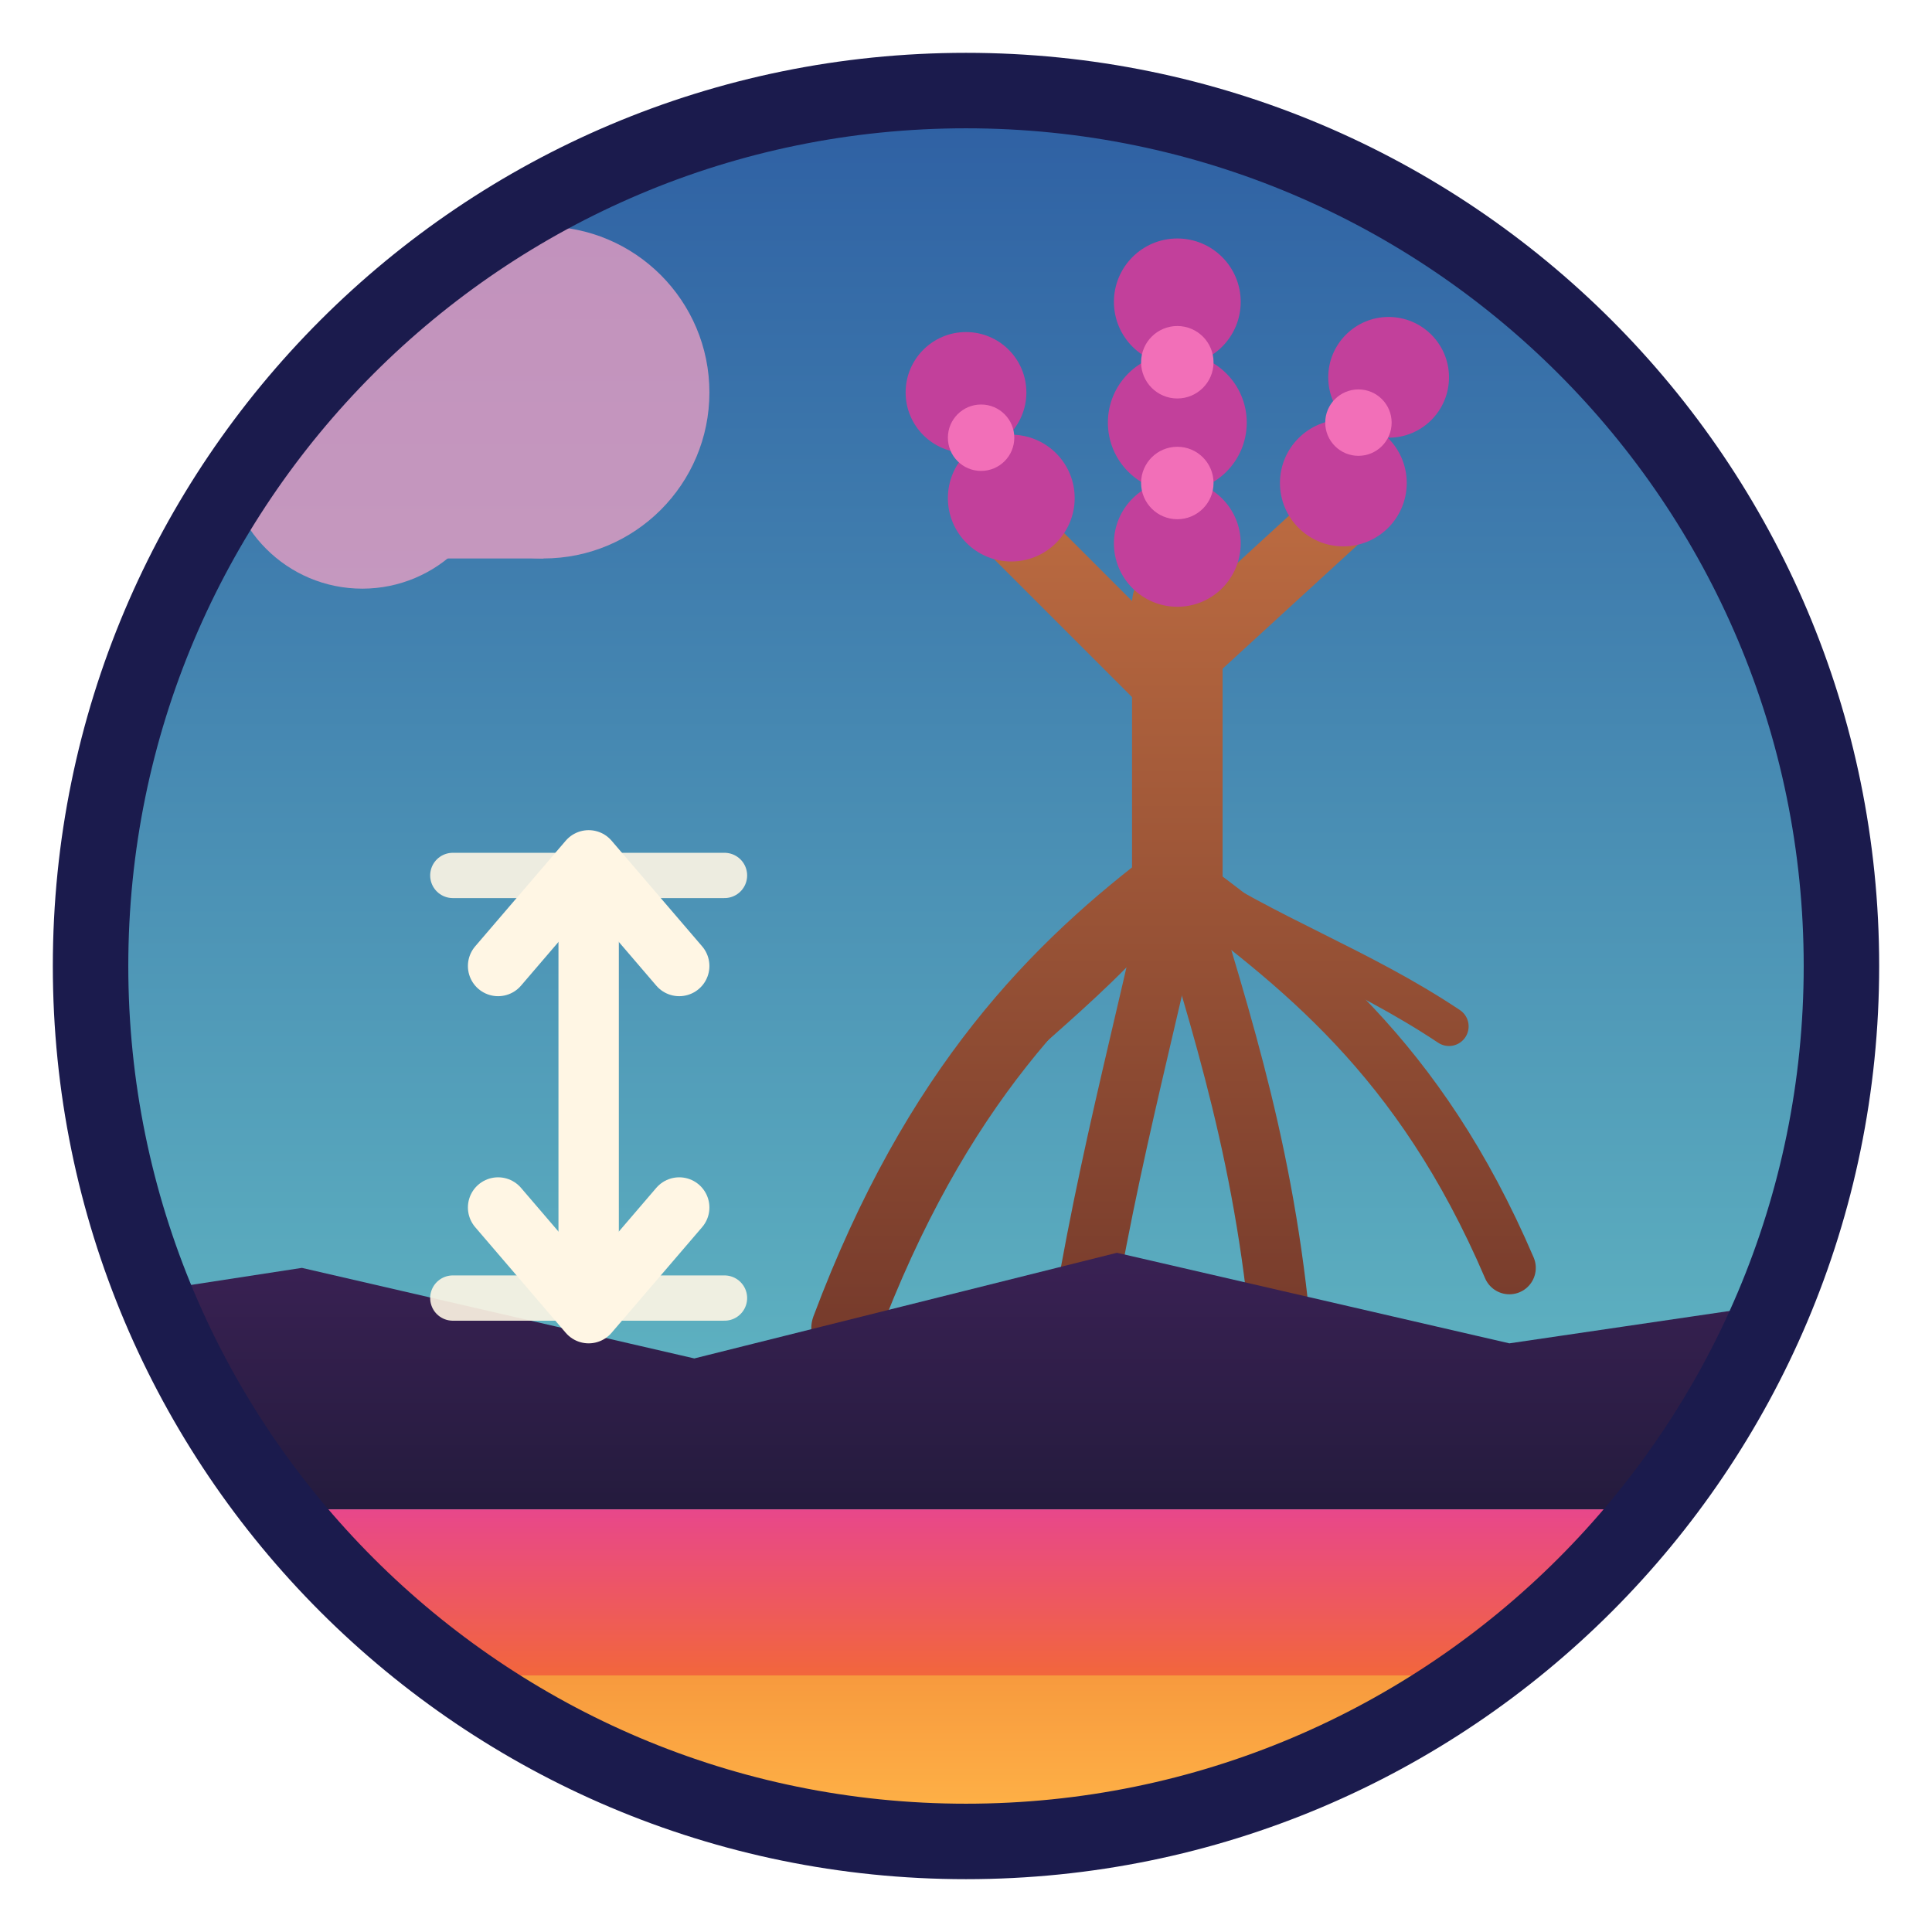
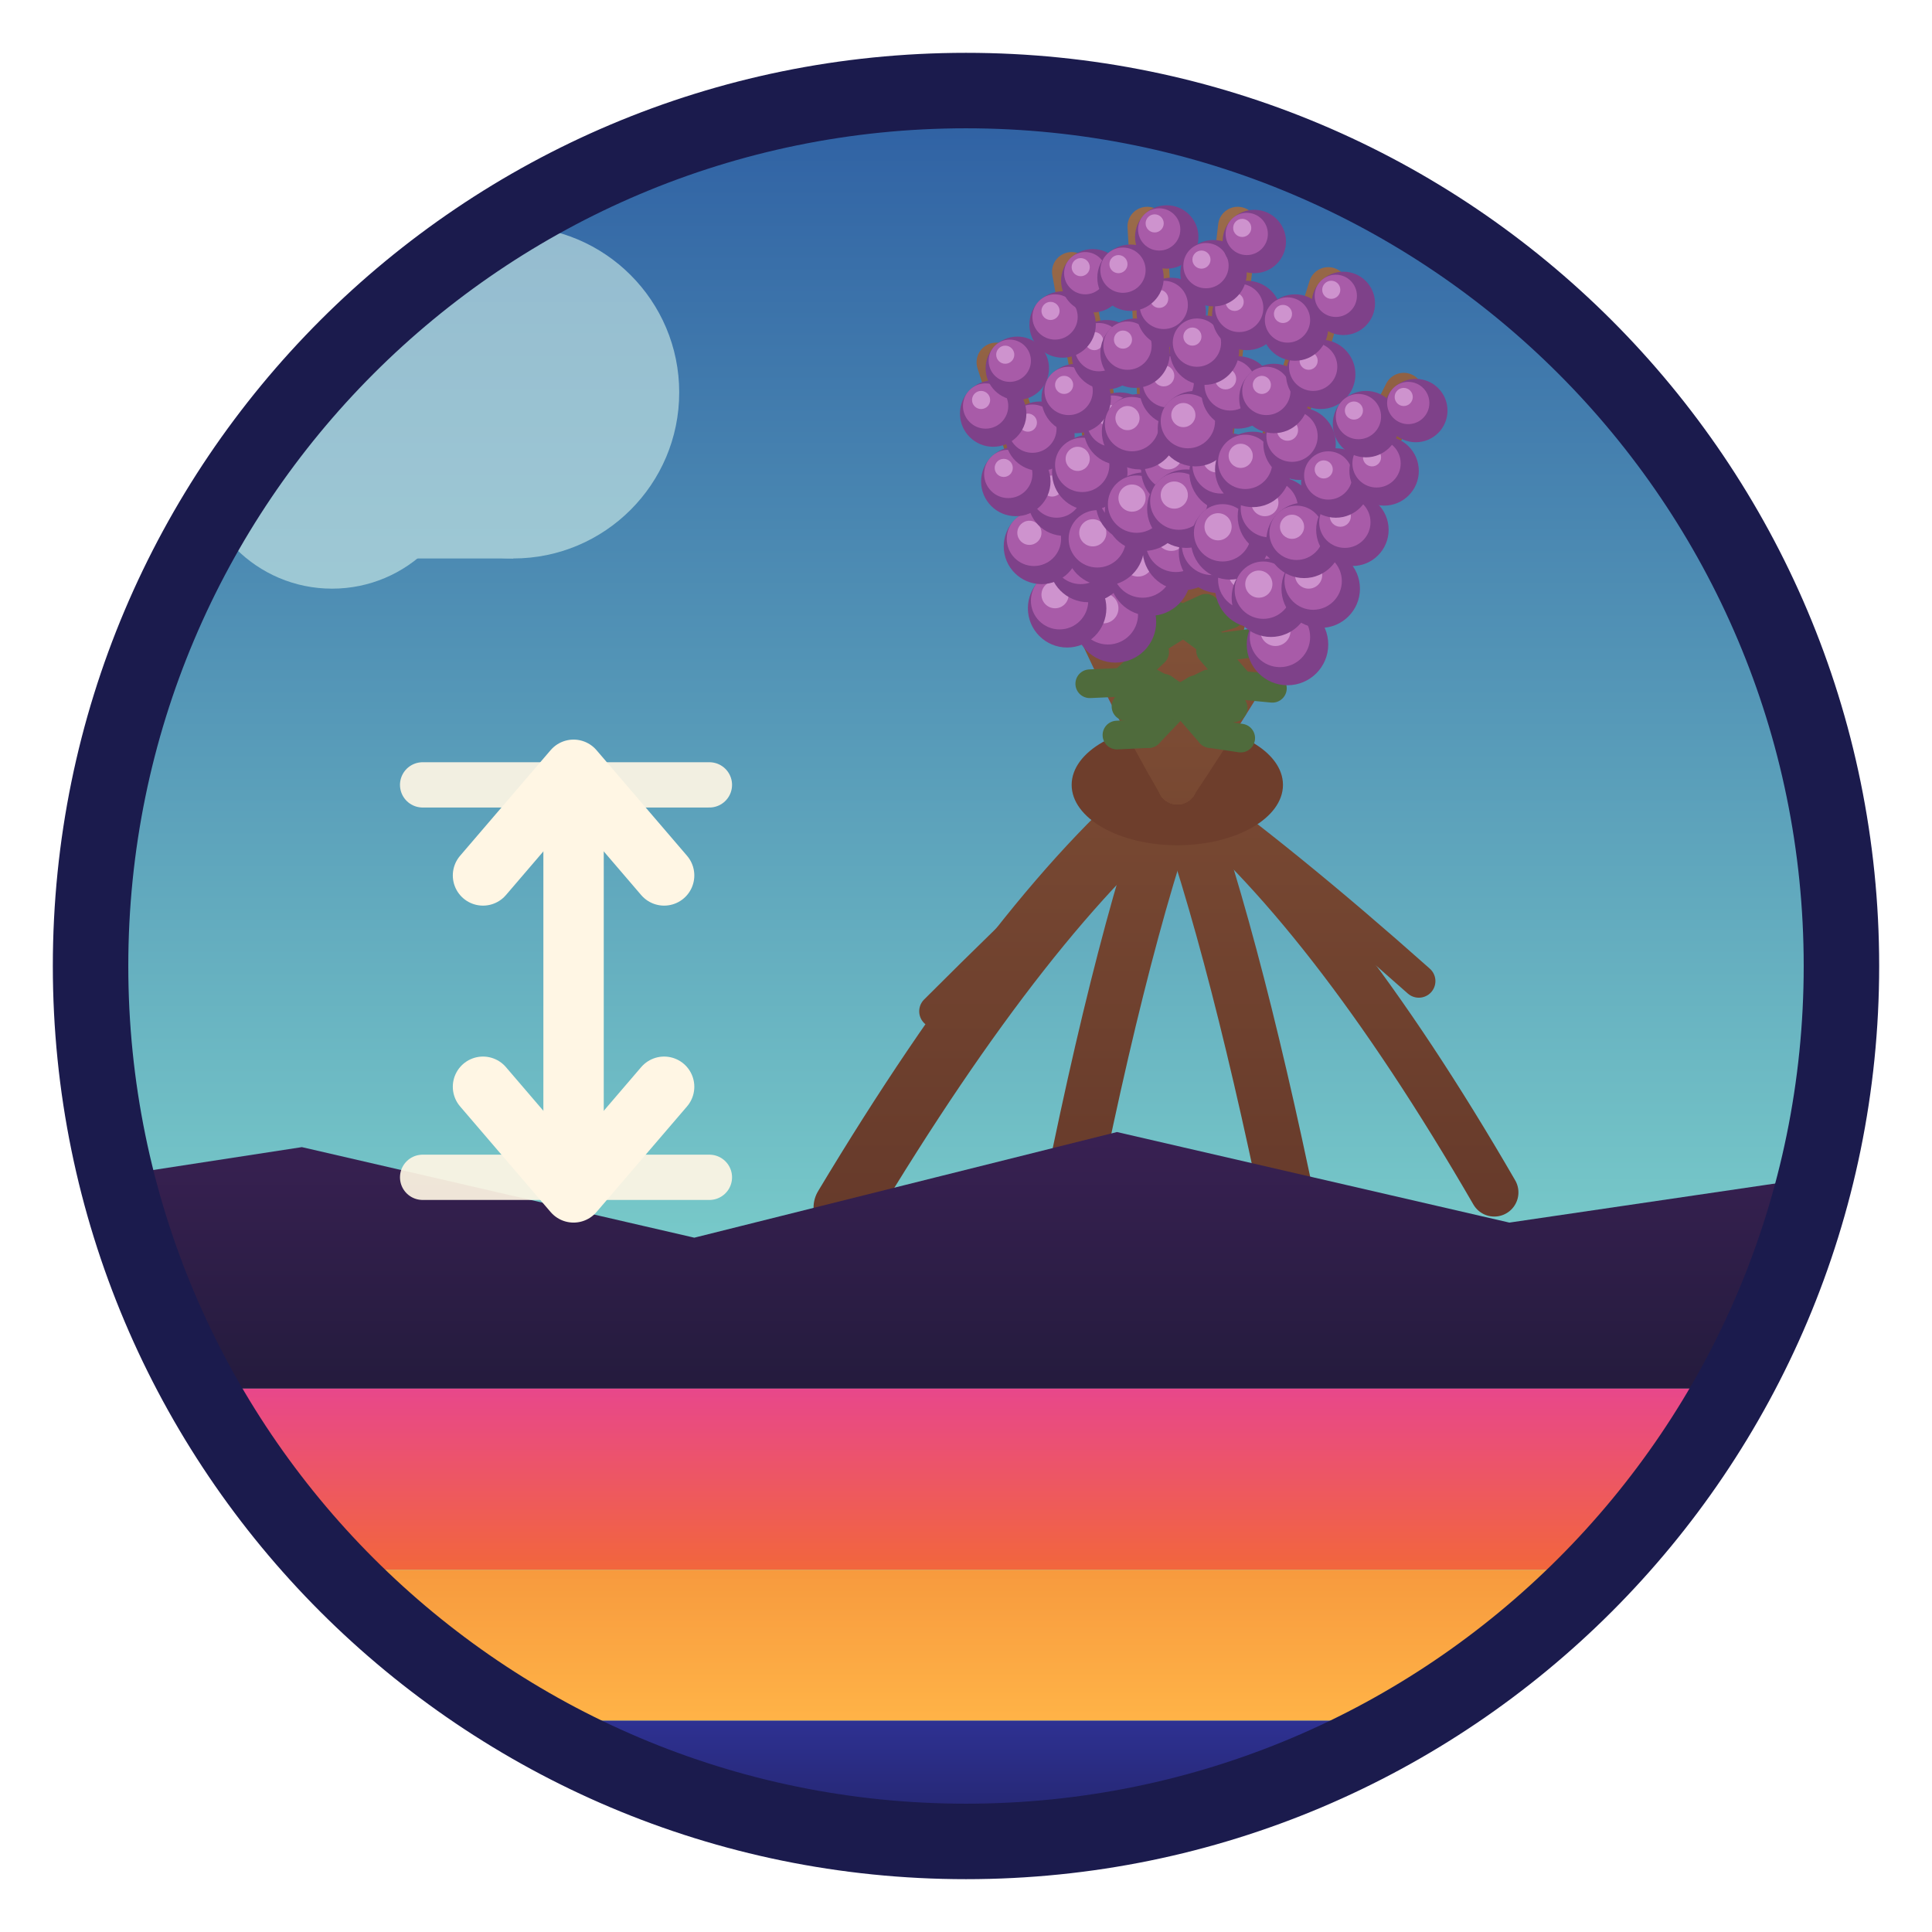
<svg xmlns="http://www.w3.org/2000/svg" viewBox="0 0 128 128" role="img" aria-label="PeatProbe">
  <defs>
    <clipPath id="pp-clip">
      <circle cx="64" cy="64" r="58" />
    </clipPath>
-     <linearGradient id="pp-sky" x1="0" y1="0" x2="0" y2="1">
+     <linearGradient id="pp-sky" gradientUnits="userSpaceOnUse" x1="0" y1="6" x2="0" y2="90">
      <stop offset="0" stop-color="#2E5FA3" />
-       <stop offset="1" stop-color="#6FCFCB" />
-     </linearGradient>
-     <linearGradient id="pp-char" x1="0" y1="0" x2="0" y2="1">
+       <stop offset="1" stop-color="#7FD4CD" />
+     </linearGradient>
+     <linearGradient id="pp-char" gradientUnits="userSpaceOnUse" x1="0" y1="74" x2="0" y2="92">
      <stop offset="0" stop-color="#3A2154" />
      <stop offset="1" stop-color="#241B3D" />
    </linearGradient>
-     <linearGradient id="pp-s1" x1="0" y1="0" x2="0" y2="1">
+     <linearGradient id="pp-s1" gradientUnits="userSpaceOnUse" x1="0" y1="92" x2="0" y2="104">
      <stop offset="0" stop-color="#E8478B" />
      <stop offset="1" stop-color="#F2663C" />
    </linearGradient>
-     <linearGradient id="pp-s2" x1="0" y1="0" x2="0" y2="1">
+     <linearGradient id="pp-s2" gradientUnits="userSpaceOnUse" x1="0" y1="104" x2="0" y2="114">
      <stop offset="0" stop-color="#F79A3E" />
      <stop offset="1" stop-color="#FFB347" />
    </linearGradient>
-     <linearGradient id="pp-s3" x1="0" y1="0" x2="0" y2="1">
+     <linearGradient id="pp-s3" gradientUnits="userSpaceOnUse" x1="0" y1="114" x2="0" y2="128">
      <stop offset="0" stop-color="#2E3192" />
      <stop offset="1" stop-color="#1B1B4D" />
    </linearGradient>
-     <linearGradient id="pp-wood" gradientUnits="userSpaceOnUse" x1="0" y1="30" x2="0" y2="95">
-       <stop offset="0" stop-color="#C06E42" />
-       <stop offset="1" stop-color="#6E3529" />
+     <linearGradient id="pp-wood" gradientUnits="userSpaceOnUse" x1="0" y1="14" x2="0" y2="94">
+       <stop offset="0" stop-color="#9A6B4A" />
+       <stop offset=".45" stop-color="#7A4A33" />
+       <stop offset="1" stop-color="#5E3327" />
    </linearGradient>
  </defs>
  <circle cx="64" cy="64" r="58" fill="url(#pp-sky)" />
  <g clip-path="url(#pp-clip)">
-     <g fill="#F2A0C4" opacity=".75">
-       <circle cx="24" cy="30" r="9" />
-       <circle cx="36" cy="26" r="11" />
-       <rect x="24" y="28" width="12" height="9" />
+     <g fill="#CFEDE8" opacity=".62">
+       <circle cx="22" cy="30" r="9" />
+       <circle cx="34" cy="26" r="11" />
+       <rect x="22" y="28" width="12" height="9" />
    </g>
    <g stroke="url(#pp-wood)" stroke-linecap="round" fill="none">
-       <path d="M78,58 L78,40" stroke-width="6" />
-       <path d="M78,46 L66,34" stroke-width="4.5" />
-       <path d="M78,44 L90,33" stroke-width="4.5" />
-     </g>
-     <g fill="#C2409B">
-       <circle cx="78" cy="20" r="4.2" />
-       <circle cx="78" cy="28" r="4.6" />
-       <circle cx="78" cy="36" r="4.2" />
-       <circle cx="64" cy="26" r="4" />
-       <circle cx="67" cy="33" r="4.2" />
-       <circle cx="92" cy="25" r="4" />
-       <circle cx="89" cy="32" r="4.2" />
-     </g>
-     <g fill="#F26FB8">
-       <circle cx="78" cy="24" r="2.4" />
-       <circle cx="78" cy="32" r="2.4" />
-       <circle cx="65" cy="29" r="2.2" />
-       <circle cx="90" cy="28" r="2.2" />
-     </g>
+       <path d="M78.0,52.0 Q68,60 56,80" stroke-width="4.2" />
+       <path d="M78.0,52.0 Q74,63 70,84" stroke-width="3.6" />
+       <path d="M78.0,52.0 Q82,63 86,83" stroke-width="3.6" />
+       <path d="M78.0,52.0 Q88,60 99,79" stroke-width="3.2" />
+       <path d="M78.0,52.0 Q72,57 62,67" stroke-width="2.2" />
+       <path d="M78.0,52.0 Q85,57 94,65" stroke-width="2.2" />
+     </g>
+     <ellipse cx="78.0" cy="52.0" rx="7" ry="4" fill="#6E3E2C" />
    <g stroke="url(#pp-wood)" stroke-linecap="round" fill="none">
-       <path d="M78,58 C70,64 62,72 56,88" stroke-width="4.5" />
-       <path d="M78,58 C76,68 73,78 71,92" stroke-width="4" />
-       <path d="M78,58 C81,68 84,77 85,90" stroke-width="4" />
-       <path d="M78,58 C86,64 94,70 100,84" stroke-width="3.5" />
-       <path d="M78,58 C74,64 68,68 62,74" stroke-width="2.6" />
-       <path d="M78,58 C84,62 90,64 96,68" stroke-width="2.6" />
-     </g>
-     <path d="M-6,88 L20,84 L46,90 L74,83 L100,89 L134,84 L134,100 L-6,100 Z" fill="url(#pp-char)" />
-     <rect x="-6" y="100" width="140" height="11" fill="url(#pp-s1)" />
-     <rect x="-6" y="111" width="140" height="10" fill="url(#pp-s2)" />
-     <rect x="-6" y="121" width="140" height="12" fill="url(#pp-s3)" />
+       <path d="M78.0,52.0 Q71,40 66,24" stroke-width="2.6" />
+       <path d="M78.0,52.0 Q74,35 71,18" stroke-width="2.6" />
+       <path d="M78.0,52.0 Q77,32 76,15" stroke-width="2.6" />
+       <path d="M78.0,52.0 Q80,32 82,15" stroke-width="2.6" />
+       <path d="M78.0,52.0 Q83,35 88,19" stroke-width="2.6" />
+       <path d="M78.0,52.0 Q86,40 93,26" stroke-width="2.6" />
+     </g>
+     <g stroke="#4F6B3C" stroke-width="1.9" stroke-linecap="round">
+       <line x1="76.1" y1="48.6" x2="78.2" y2="46.4" />
+       <line x1="76.1" y1="48.6" x2="74.0" y2="48.7" />
+       <line x1="74.4" y1="45.2" x2="76.5" y2="43.2" />
+       <line x1="74.4" y1="45.2" x2="72.2" y2="45.3" />
+       <line x1="76.9" y1="47.2" x2="79.2" y2="45.7" />
+       <line x1="76.9" y1="47.2" x2="74.6" y2="46.8" />
+       <line x1="75.9" y1="42.8" x2="78.3" y2="41.3" />
+       <line x1="75.9" y1="42.8" x2="73.6" y2="42.3" />
+       <line x1="77.7" y1="46.5" x2="80.1" y2="45.3" />
+       <line x1="77.7" y1="46.5" x2="75.3" y2="45.6" />
+       <line x1="77.5" y1="41.4" x2="79.9" y2="40.3" />
+       <line x1="77.5" y1="41.4" x2="75.1" y2="40.5" />
+       <line x1="78.6" y1="46.5" x2="80.9" y2="45.7" />
+       <line x1="78.6" y1="46.5" x2="76.2" y2="45.2" />
+       <line x1="79.1" y1="41.4" x2="81.5" y2="40.7" />
+       <line x1="79.1" y1="41.4" x2="76.7" y2="40.2" />
+       <line x1="79.4" y1="47.3" x2="81.7" y2="46.9" />
+       <line x1="79.4" y1="47.3" x2="77.1" y2="45.6" />
+       <line x1="80.7" y1="42.9" x2="83.0" y2="42.6" />
+       <line x1="80.7" y1="42.9" x2="78.4" y2="41.2" />
+       <line x1="80.2" y1="48.6" x2="82.2" y2="48.9" />
+       <line x1="80.2" y1="48.6" x2="78.2" y2="46.3" />
+       <line x1="82.2" y1="45.4" x2="84.3" y2="45.6" />
+       <line x1="82.2" y1="45.4" x2="80.2" y2="43.1" />
+     </g>
+     <g>
+       <circle cx="73.9" cy="41.2" r="2.7" fill="#7E4189" />
+       <circle cx="73.4" cy="40.7" r="2.0" fill="#A85BA8" />
+       <circle cx="73.1" cy="40.3" r="1.0" fill="#CE93CE" />
+       <circle cx="70.7" cy="40.3" r="2.6" fill="#7E4189" />
+       <circle cx="70.2" cy="39.8" r="1.9" fill="#A85BA8" />
+       <circle cx="69.9" cy="39.4" r="0.9" fill="#CE93CE" />
+       <circle cx="72.1" cy="37.3" r="2.6" fill="#7E4189" />
+       <circle cx="71.6" cy="36.8" r="1.9" fill="#A85BA8" />
+       <circle cx="71.3" cy="36.4" r="0.9" fill="#CE93CE" />
+       <circle cx="69.0" cy="36.2" r="2.5" fill="#7E4189" />
+       <circle cx="68.5" cy="35.7" r="1.8" fill="#A85BA8" />
+       <circle cx="68.2" cy="35.3" r="0.8" fill="#CE93CE" />
+       <circle cx="70.5" cy="33.1" r="2.4" fill="#7E4189" />
+       <circle cx="70.0" cy="32.6" r="1.7" fill="#A85BA8" />
+       <circle cx="69.7" cy="32.2" r="0.7" fill="#CE93CE" />
+       <circle cx="67.3" cy="31.9" r="2.3" fill="#7E4189" />
+       <circle cx="66.8" cy="31.4" r="1.6" fill="#A85BA8" />
+       <circle cx="66.5" cy="31.0" r="0.6" fill="#CE93CE" />
+       <circle cx="68.9" cy="28.9" r="2.3" fill="#7E4189" />
+       <circle cx="68.4" cy="28.4" r="1.6" fill="#A85BA8" />
+       <circle cx="68.1" cy="28.0" r="0.6" fill="#CE93CE" />
+       <circle cx="65.8" cy="27.4" r="2.2" fill="#7E4189" />
+       <circle cx="65.3" cy="26.9" r="1.5" fill="#A85BA8" />
+       <circle cx="65.0" cy="26.5" r="0.6" fill="#CE93CE" />
+       <circle cx="67.4" cy="24.4" r="2.1" fill="#7E4189" />
+       <circle cx="66.9" cy="23.9" r="1.4" fill="#A85BA8" />
+       <circle cx="66.6" cy="23.5" r="0.6" fill="#CE93CE" />
+       <circle cx="76.2" cy="38.1" r="2.7" fill="#7E4189" />
+       <circle cx="75.7" cy="37.6" r="2.0" fill="#A85BA8" />
+       <circle cx="75.4" cy="37.2" r="1.0" fill="#CE93CE" />
+       <circle cx="73.2" cy="36.2" r="2.6" fill="#7E4189" />
+       <circle cx="72.7" cy="35.7" r="1.9" fill="#A85BA8" />
+       <circle cx="72.4" cy="35.3" r="0.9" fill="#CE93CE" />
+       <circle cx="75.2" cy="33.3" r="2.6" fill="#7E4189" />
+       <circle cx="74.7" cy="32.8" r="1.9" fill="#A85BA8" />
+       <circle cx="74.4" cy="32.4" r="0.9" fill="#CE93CE" />
+       <circle cx="72.2" cy="31.3" r="2.5" fill="#7E4189" />
+       <circle cx="71.7" cy="30.8" r="1.8" fill="#A85BA8" />
+       <circle cx="71.4" cy="30.4" r="0.8" fill="#CE93CE" />
+       <circle cx="74.2" cy="28.4" r="2.4" fill="#7E4189" />
+       <circle cx="73.7" cy="27.9" r="1.7" fill="#A85BA8" />
+       <circle cx="73.4" cy="27.5" r="0.7" fill="#CE93CE" />
+       <circle cx="71.3" cy="26.4" r="2.3" fill="#7E4189" />
+       <circle cx="70.8" cy="25.9" r="1.6" fill="#A85BA8" />
+       <circle cx="70.5" cy="25.5" r="0.6" fill="#CE93CE" />
+       <circle cx="73.3" cy="23.5" r="2.3" fill="#7E4189" />
+       <circle cx="72.8" cy="23.0" r="1.6" fill="#A85BA8" />
+       <circle cx="72.5" cy="22.6" r="0.6" fill="#CE93CE" />
+       <circle cx="70.4" cy="21.5" r="2.2" fill="#7E4189" />
+       <circle cx="69.9" cy="21.0" r="1.5" fill="#A85BA8" />
+       <circle cx="69.6" cy="20.6" r="0.6" fill="#CE93CE" />
+       <circle cx="72.4" cy="18.6" r="2.1" fill="#7E4189" />
+       <circle cx="71.9" cy="18.1" r="1.4" fill="#A85BA8" />
+       <circle cx="71.6" cy="17.7" r="0.6" fill="#CE93CE" />
+       <circle cx="78.4" cy="36.4" r="2.7" fill="#7E4189" />
+       <circle cx="77.9" cy="35.9" r="2.0" fill="#A85BA8" />
+       <circle cx="77.6" cy="35.5" r="1.0" fill="#CE93CE" />
+       <circle cx="75.8" cy="33.9" r="2.6" fill="#7E4189" />
+       <circle cx="75.3" cy="33.4" r="1.9" fill="#A85BA8" />
+       <circle cx="75.0" cy="33.0" r="0.9" fill="#CE93CE" />
+       <circle cx="78.2" cy="31.1" r="2.6" fill="#7E4189" />
+       <circle cx="77.7" cy="30.6" r="1.9" fill="#A85BA8" />
+       <circle cx="77.4" cy="30.2" r="0.9" fill="#CE93CE" />
+       <circle cx="75.5" cy="28.6" r="2.5" fill="#7E4189" />
+       <circle cx="75.0" cy="28.1" r="1.8" fill="#A85BA8" />
+       <circle cx="74.7" cy="27.7" r="0.8" fill="#CE93CE" />
+       <circle cx="77.9" cy="25.8" r="2.4" fill="#7E4189" />
+       <circle cx="77.4" cy="25.3" r="1.7" fill="#A85BA8" />
+       <circle cx="77.1" cy="24.9" r="0.7" fill="#CE93CE" />
+       <circle cx="75.2" cy="23.4" r="2.3" fill="#7E4189" />
+       <circle cx="74.7" cy="22.9" r="1.6" fill="#A85BA8" />
+       <circle cx="74.4" cy="22.5" r="0.6" fill="#CE93CE" />
+       <circle cx="77.6" cy="20.7" r="2.3" fill="#7E4189" />
+       <circle cx="77.1" cy="20.2" r="1.6" fill="#A85BA8" />
+       <circle cx="76.8" cy="19.8" r="0.6" fill="#CE93CE" />
+       <circle cx="74.9" cy="18.4" r="2.2" fill="#7E4189" />
+       <circle cx="74.4" cy="17.9" r="1.5" fill="#A85BA8" />
+       <circle cx="74.1" cy="17.5" r="0.6" fill="#CE93CE" />
+       <circle cx="77.3" cy="15.7" r="2.1" fill="#7E4189" />
+       <circle cx="76.8" cy="15.2" r="1.4" fill="#A85BA8" />
+       <circle cx="76.5" cy="14.8" r="0.6" fill="#CE93CE" />
+       <circle cx="80.8" cy="36.6" r="2.7" fill="#7E4189" />
+       <circle cx="80.3" cy="36.1" r="2.0" fill="#A85BA8" />
+       <circle cx="80.0" cy="35.7" r="1.0" fill="#CE93CE" />
+       <circle cx="78.6" cy="33.7" r="2.6" fill="#7E4189" />
+       <circle cx="78.1" cy="33.2" r="1.9" fill="#A85BA8" />
+       <circle cx="77.8" cy="32.8" r="0.9" fill="#CE93CE" />
+       <circle cx="81.4" cy="31.3" r="2.6" fill="#7E4189" />
+       <circle cx="80.9" cy="30.8" r="1.9" fill="#A85BA8" />
+       <circle cx="80.6" cy="30.4" r="0.9" fill="#CE93CE" />
+       <circle cx="79.2" cy="28.4" r="2.5" fill="#7E4189" />
+       <circle cx="78.7" cy="27.9" r="1.8" fill="#A85BA8" />
+       <circle cx="78.4" cy="27.5" r="0.8" fill="#CE93CE" />
+       <circle cx="82.0" cy="26.0" r="2.4" fill="#7E4189" />
+       <circle cx="81.5" cy="25.5" r="1.7" fill="#A85BA8" />
+       <circle cx="81.2" cy="25.1" r="0.7" fill="#CE93CE" />
+       <circle cx="79.8" cy="23.2" r="2.3" fill="#7E4189" />
+       <circle cx="79.3" cy="22.7" r="1.6" fill="#A85BA8" />
+       <circle cx="79.0" cy="22.3" r="0.6" fill="#CE93CE" />
+       <circle cx="82.6" cy="20.9" r="2.3" fill="#7E4189" />
+       <circle cx="82.1" cy="20.4" r="1.6" fill="#A85BA8" />
+       <circle cx="81.8" cy="20.0" r="0.6" fill="#CE93CE" />
+       <circle cx="80.4" cy="18.1" r="2.2" fill="#7E4189" />
+       <circle cx="79.9" cy="17.6" r="1.5" fill="#A85BA8" />
+       <circle cx="79.6" cy="17.2" r="0.6" fill="#CE93CE" />
+       <circle cx="83.1" cy="16.0" r="2.1" fill="#7E4189" />
+       <circle cx="82.6" cy="15.5" r="1.4" fill="#A85BA8" />
+       <circle cx="82.3" cy="15.1" r="0.6" fill="#CE93CE" />
+       <circle cx="83.2" cy="38.9" r="2.7" fill="#7E4189" />
+       <circle cx="82.7" cy="38.4" r="2.0" fill="#A85BA8" />
+       <circle cx="82.4" cy="38.0" r="1.0" fill="#CE93CE" />
+       <circle cx="81.5" cy="35.8" r="2.6" fill="#7E4189" />
+       <circle cx="81.0" cy="35.3" r="1.9" fill="#A85BA8" />
+       <circle cx="80.7" cy="34.9" r="0.9" fill="#CE93CE" />
+       <circle cx="84.6" cy="34.2" r="2.6" fill="#7E4189" />
+       <circle cx="84.1" cy="33.7" r="1.9" fill="#A85BA8" />
+       <circle cx="83.8" cy="33.3" r="0.9" fill="#CE93CE" />
+       <circle cx="83.0" cy="31.1" r="2.5" fill="#7E4189" />
+       <circle cx="82.5" cy="30.6" r="1.8" fill="#A85BA8" />
+       <circle cx="82.2" cy="30.2" r="0.8" fill="#CE93CE" />
+       <circle cx="86.1" cy="29.4" r="2.4" fill="#7E4189" />
+       <circle cx="85.6" cy="28.9" r="1.7" fill="#A85BA8" />
+       <circle cx="85.3" cy="28.5" r="0.7" fill="#CE93CE" />
+       <circle cx="84.4" cy="26.4" r="2.3" fill="#7E4189" />
+       <circle cx="83.9" cy="25.9" r="1.6" fill="#A85BA8" />
+       <circle cx="83.6" cy="25.5" r="0.6" fill="#CE93CE" />
+       <circle cx="87.5" cy="24.8" r="2.3" fill="#7E4189" />
+       <circle cx="87.0" cy="24.3" r="1.6" fill="#A85BA8" />
+       <circle cx="86.7" cy="23.9" r="0.6" fill="#CE93CE" />
+       <circle cx="85.8" cy="21.7" r="2.2" fill="#7E4189" />
+       <circle cx="85.3" cy="21.2" r="1.5" fill="#A85BA8" />
+       <circle cx="85.0" cy="20.8" r="0.6" fill="#CE93CE" />
+       <circle cx="89.0" cy="20.1" r="2.1" fill="#7E4189" />
+       <circle cx="88.5" cy="19.6" r="1.4" fill="#A85BA8" />
+       <circle cx="88.2" cy="19.2" r="0.6" fill="#CE93CE" />
+       <circle cx="85.3" cy="42.7" r="2.7" fill="#7E4189" />
+       <circle cx="84.8" cy="42.2" r="2.0" fill="#A85BA8" />
+       <circle cx="84.5" cy="41.8" r="1.0" fill="#CE93CE" />
+       <circle cx="84.2" cy="39.6" r="2.6" fill="#7E4189" />
+       <circle cx="83.7" cy="39.1" r="1.9" fill="#A85BA8" />
+       <circle cx="83.4" cy="38.7" r="0.9" fill="#CE93CE" />
+       <circle cx="87.5" cy="39.0" r="2.6" fill="#7E4189" />
+       <circle cx="87.0" cy="38.5" r="1.9" fill="#A85BA8" />
+       <circle cx="86.7" cy="38.1" r="0.9" fill="#CE93CE" />
+       <circle cx="86.4" cy="35.8" r="2.5" fill="#7E4189" />
+       <circle cx="85.9" cy="35.3" r="1.8" fill="#A85BA8" />
+       <circle cx="85.6" cy="34.9" r="0.8" fill="#CE93CE" />
+       <circle cx="89.6" cy="35.1" r="2.4" fill="#7E4189" />
+       <circle cx="89.1" cy="34.6" r="1.7" fill="#A85BA8" />
+       <circle cx="88.8" cy="34.2" r="0.7" fill="#CE93CE" />
+       <circle cx="88.5" cy="32.0" r="2.3" fill="#7E4189" />
+       <circle cx="88.0" cy="31.5" r="1.6" fill="#A85BA8" />
+       <circle cx="87.7" cy="31.1" r="0.6" fill="#CE93CE" />
+       <circle cx="91.7" cy="31.2" r="2.3" fill="#7E4189" />
+       <circle cx="91.2" cy="30.7" r="1.6" fill="#A85BA8" />
+       <circle cx="90.9" cy="30.3" r="0.6" fill="#CE93CE" />
+       <circle cx="90.5" cy="28.1" r="2.2" fill="#7E4189" />
+       <circle cx="90.0" cy="27.6" r="1.5" fill="#A85BA8" />
+       <circle cx="89.7" cy="27.2" r="0.6" fill="#CE93CE" />
+       <circle cx="93.8" cy="27.2" r="2.1" fill="#7E4189" />
+       <circle cx="93.3" cy="26.7" r="1.4" fill="#A85BA8" />
+       <circle cx="93.0" cy="26.3" r="0.6" fill="#CE93CE" />
+     </g>
+     <path d="M-6,80 L20,76 L46,82 L74,75 L100,81 L134,76 L134,92 L-6,92 Z" fill="url(#pp-char)" />
+     <rect x="-6" y="92" width="140" height="12" fill="url(#pp-s1)" />
+     <rect x="-6" y="104" width="140" height="10" fill="url(#pp-s2)" />
+     <rect x="-6" y="114" width="140" height="16" fill="url(#pp-s3)" />
    <g stroke="#FFF6E4" stroke-linecap="round" stroke-linejoin="round" fill="none">
-       <line x1="30" y1="58" x2="48" y2="58" stroke-width="3" opacity=".9" />
-       <line x1="30" y1="86" x2="48" y2="86" stroke-width="3" opacity=".9" />
-       <line x1="39" y1="58" x2="39" y2="86" stroke-width="4" />
-       <polyline points="33,64 39,57 45,64" stroke-width="4" />
-       <polyline points="33,80 39,87 45,80" stroke-width="4" />
+       <line x1="28.0" y1="52.0" x2="47.0" y2="52.0" stroke-width="3" opacity=".92" />
+       <line x1="28.0" y1="78.0" x2="47.0" y2="78.0" stroke-width="3" opacity=".92" />
+       <line x1="38.0" y1="52.0" x2="38.0" y2="78.0" stroke-width="4" />
+       <polyline points="32.0,58.0 38.0,51.0 44.0,58.0" stroke-width="4" />
+       <polyline points="32.0,72.0 38.0,79.0 44.0,72.0" stroke-width="4" />
    </g>
  </g>
  <circle cx="64" cy="64" r="58" fill="none" stroke="#1B1B4D" stroke-width="5" />
</svg>
